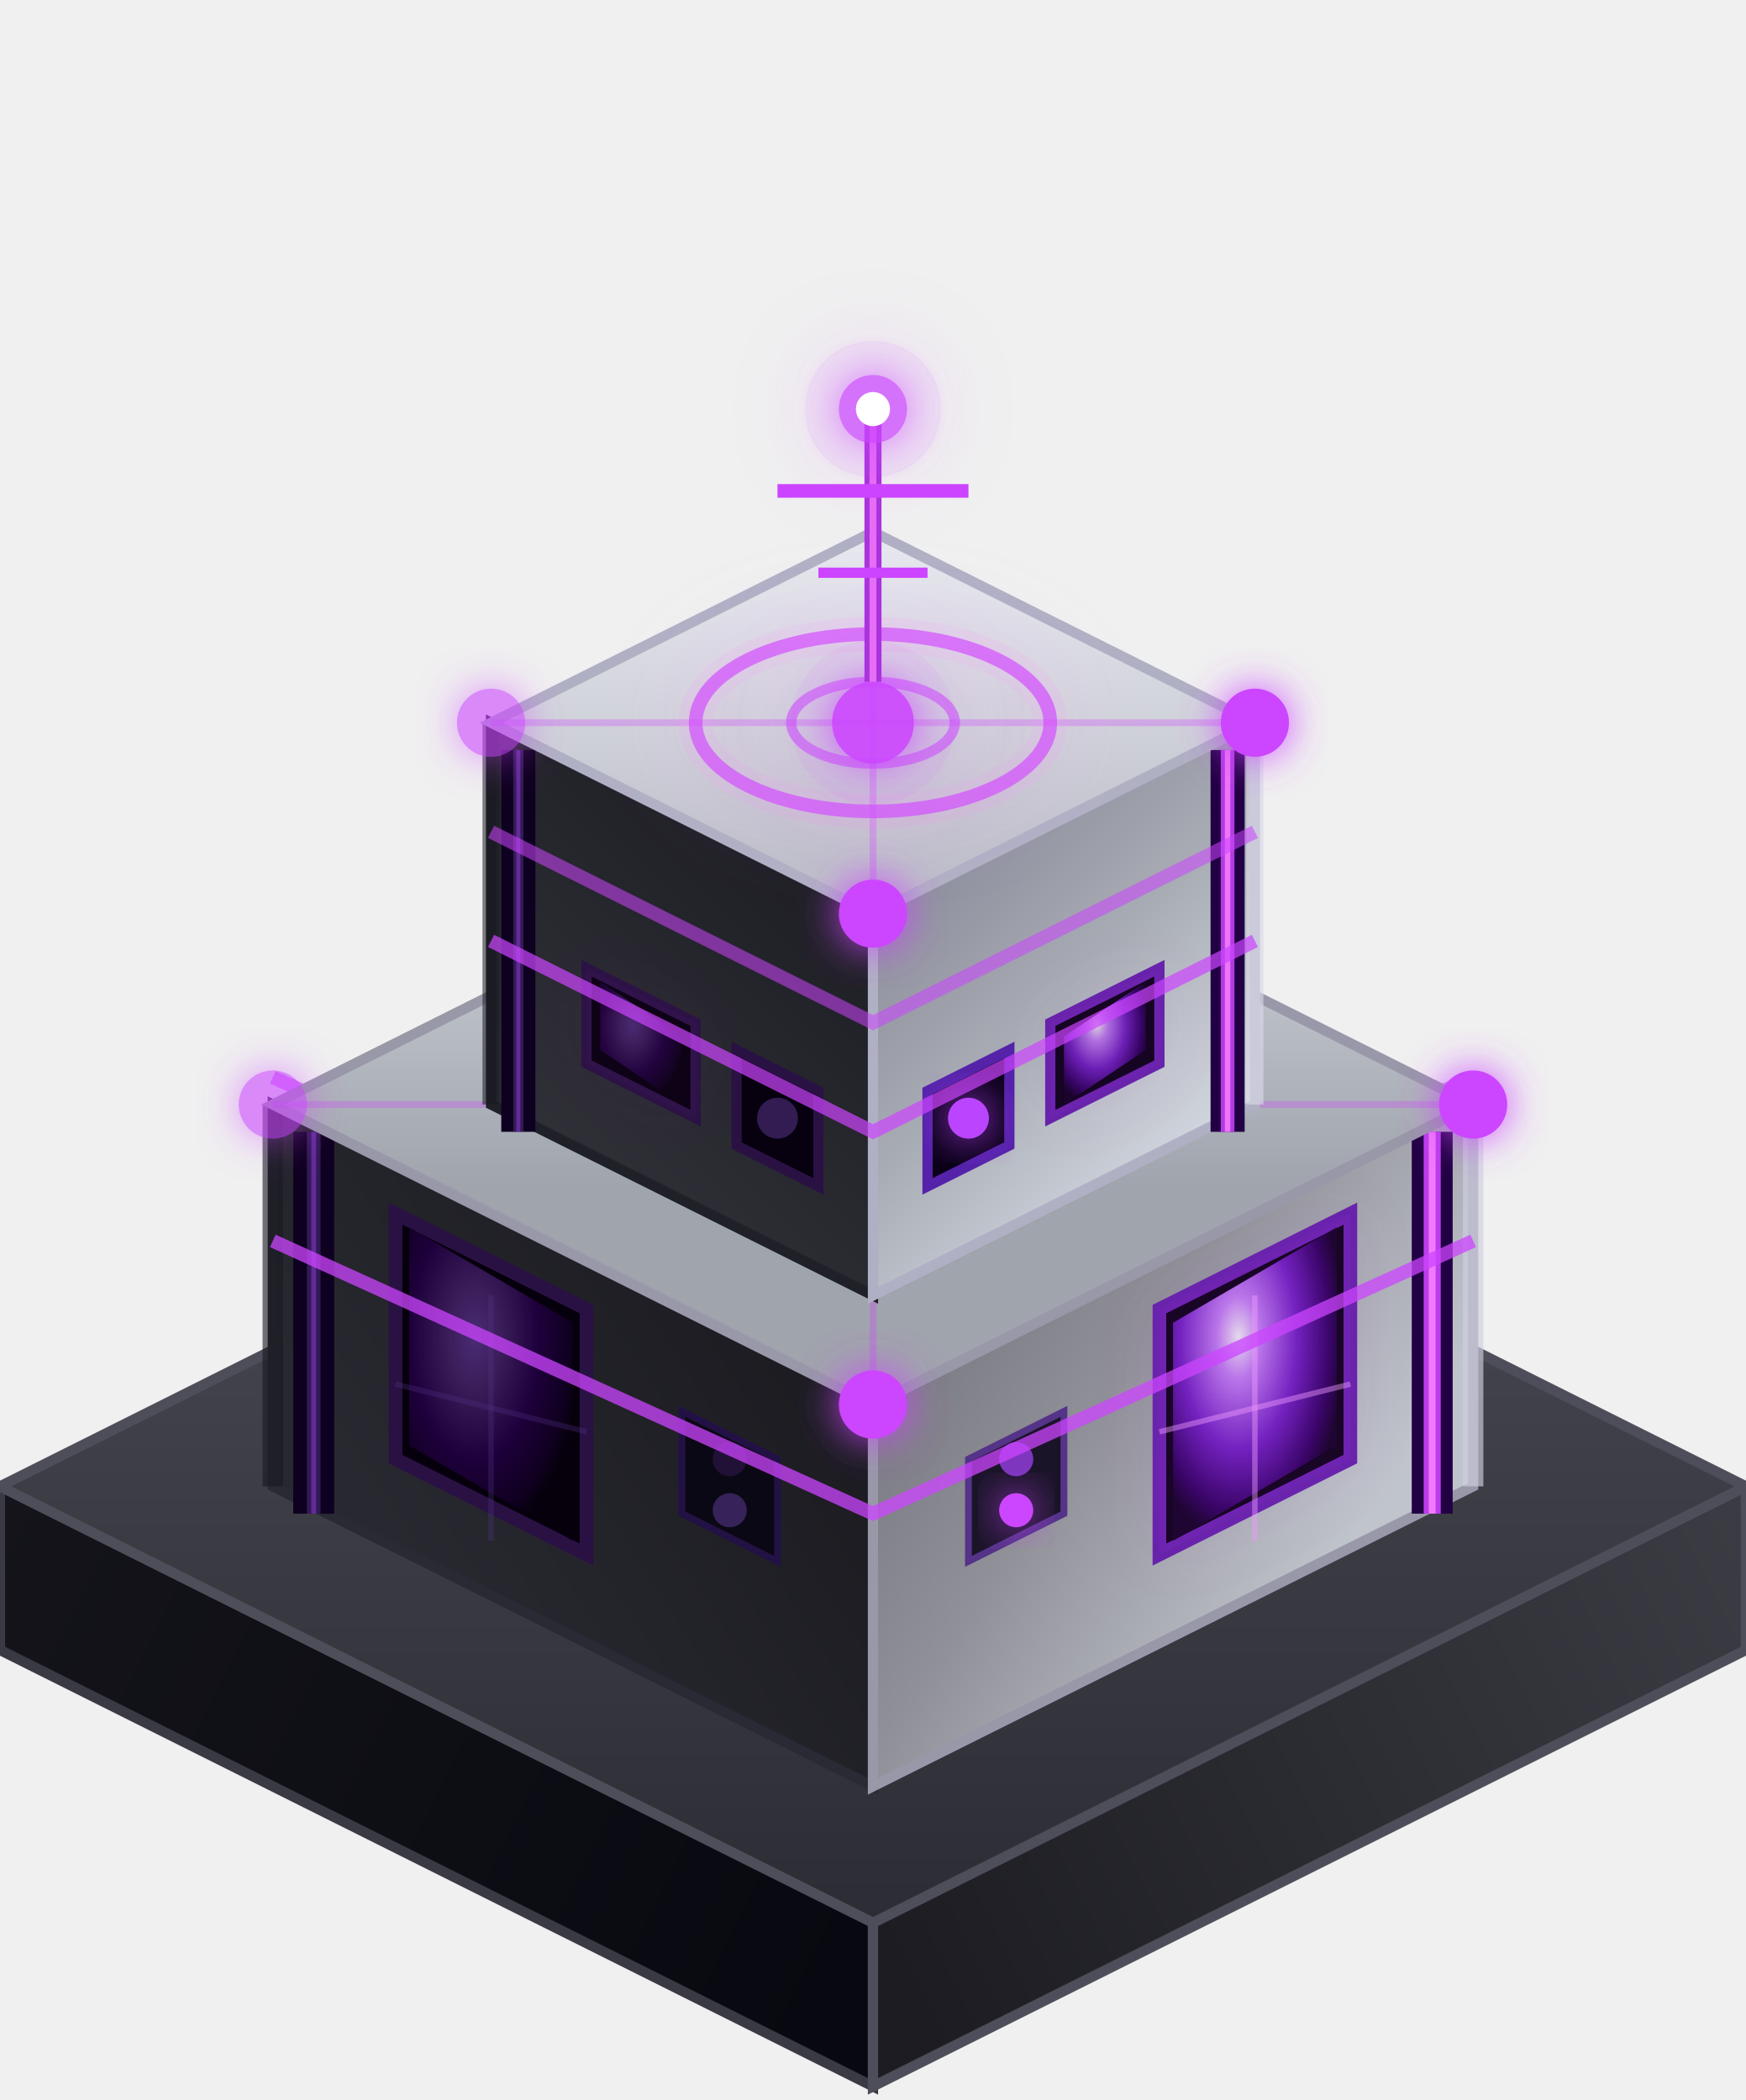
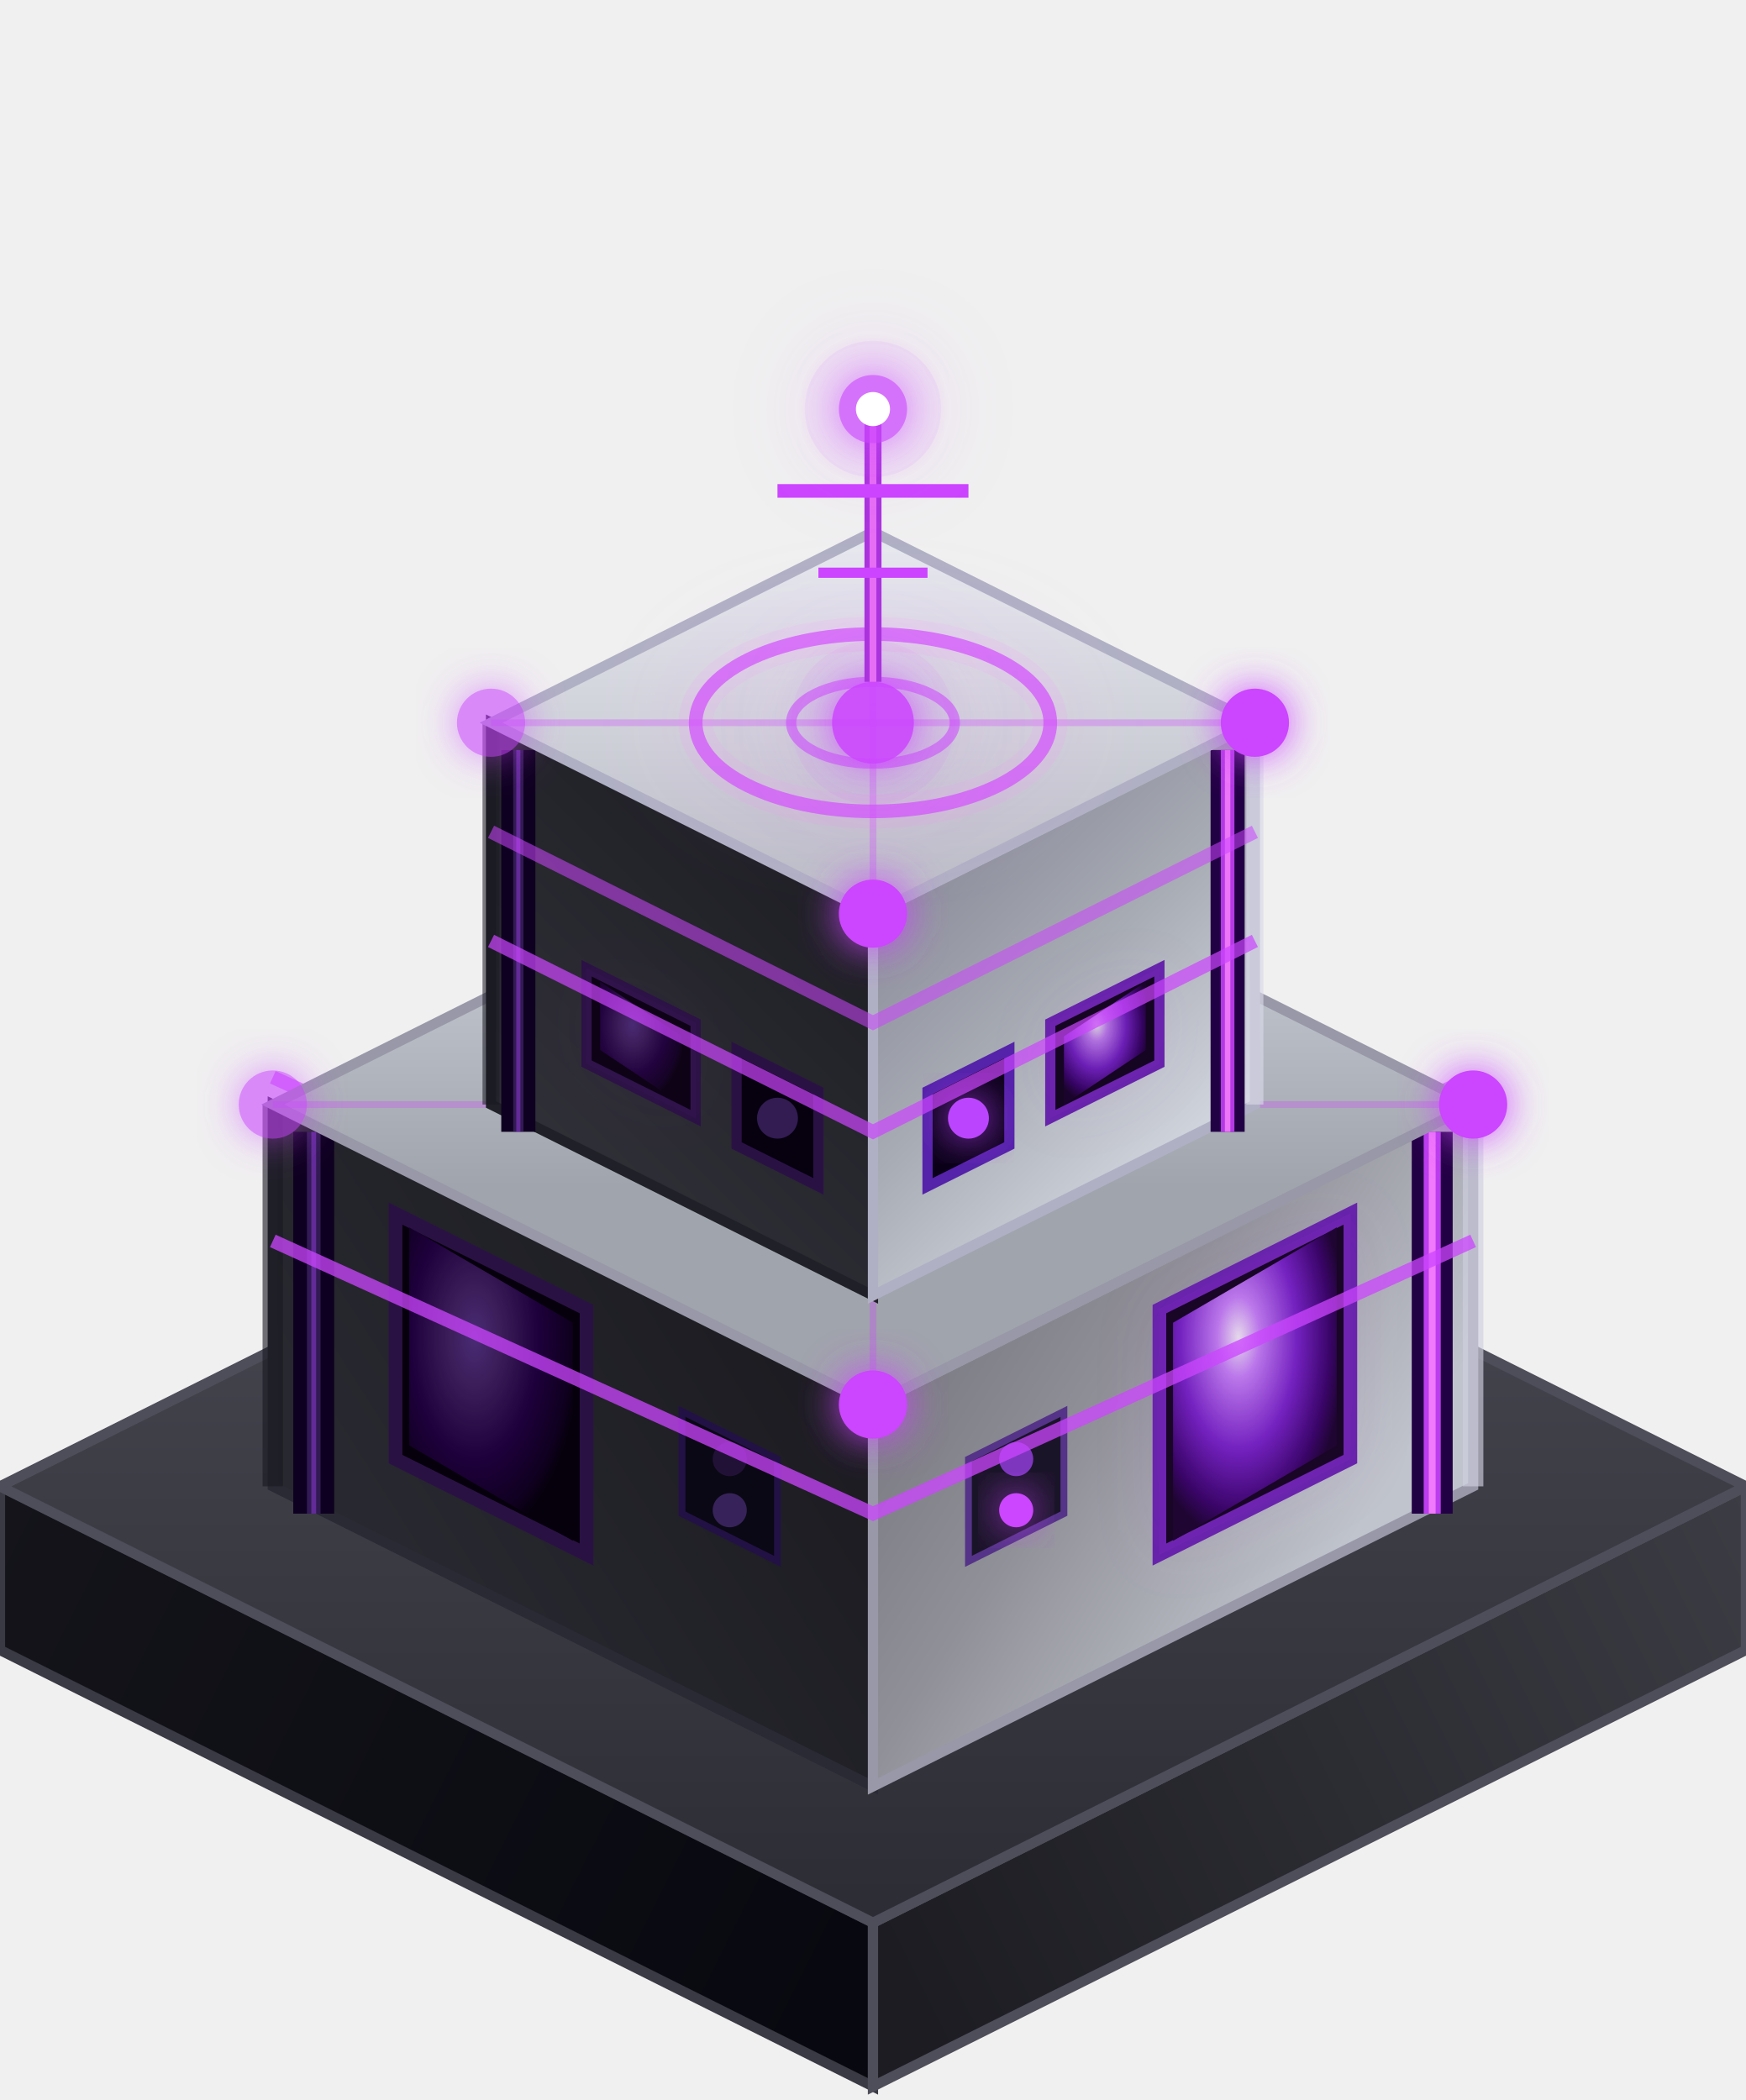
<svg xmlns="http://www.w3.org/2000/svg" viewBox="-128 -178 256 308" width="256" height="308">
  <defs>
    <linearGradient id="fR" gradientUnits="userSpaceOnUse" x1="128" y1="40" x2="0" y2="104">
      <stop offset="0%" stop-color="#3c3c44" />
      <stop offset="100%" stop-color="#1c1c22" />
    </linearGradient>
    <linearGradient id="fL" gradientUnits="userSpaceOnUse" x1="-128" y1="40" x2="0" y2="104">
      <stop offset="0%" stop-color="#14141a" />
      <stop offset="100%" stop-color="#080810" />
    </linearGradient>
    <linearGradient id="fT" gradientUnits="userSpaceOnUse" x1="0" y1="-24" x2="0" y2="104">
      <stop offset="0%" stop-color="#4e4e58" />
      <stop offset="100%" stop-color="#2c2c34" />
    </linearGradient>
    <linearGradient id="lR" gradientUnits="userSpaceOnUse" x1="88" y1="0" x2="0" y2="-56">
      <stop offset="0%" stop-color="#c0c4cc" />
      <stop offset="40%" stop-color="#909098" />
      <stop offset="100%" stop-color="#606068" />
    </linearGradient>
    <linearGradient id="lL" gradientUnits="userSpaceOnUse" x1="-88" y1="0" x2="0" y2="-56">
      <stop offset="0%" stop-color="#282830" />
      <stop offset="100%" stop-color="#141418" />
    </linearGradient>
    <linearGradient id="lT" gradientUnits="userSpaceOnUse" x1="0" y1="-80" x2="0" y2="-24">
      <stop offset="0%" stop-color="#d8dce4" />
      <stop offset="100%" stop-color="#a0a4ac" />
    </linearGradient>
    <linearGradient id="uR" gradientUnits="userSpaceOnUse" x1="56" y1="-44" x2="0" y2="-100">
      <stop offset="0%" stop-color="#d4d8e0" />
      <stop offset="40%" stop-color="#a8acb4" />
      <stop offset="100%" stop-color="#78788a" />
    </linearGradient>
    <linearGradient id="uL" gradientUnits="userSpaceOnUse" x1="-56" y1="-44" x2="0" y2="-100">
      <stop offset="0%" stop-color="#303038" />
      <stop offset="100%" stop-color="#18181e" />
    </linearGradient>
    <linearGradient id="uT" gradientUnits="userSpaceOnUse" x1="0" y1="-128" x2="0" y2="-72">
      <stop offset="0%" stop-color="#e8eaf0" />
      <stop offset="100%" stop-color="#b8bac4" />
    </linearGradient>
    <radialGradient id="reactor" cx="40%" cy="35%" r="65%">
      <stop offset="0%" stop-color="#ffffff" />
      <stop offset="20%" stop-color="#cc88ff" />
      <stop offset="55%" stop-color="#7722cc" />
      <stop offset="85%" stop-color="#330066" />
      <stop offset="100%" stop-color="#110022" />
    </radialGradient>
    <radialGradient id="reactorDim" cx="40%" cy="35%" r="65%">
      <stop offset="0%" stop-color="#553388" />
      <stop offset="25%" stop-color="#442266" />
      <stop offset="60%" stop-color="#220044" />
      <stop offset="90%" stop-color="#110022" />
      <stop offset="100%" stop-color="#06000c" />
    </radialGradient>
    <linearGradient id="conduit" gradientUnits="userSpaceOnUse" x1="0" y1="0" x2="0" y2="-130">
      <stop offset="0%" stop-color="#cc44ff" />
      <stop offset="50%" stop-color="#8822cc" />
      <stop offset="100%" stop-color="#441188" />
    </linearGradient>
    <filter id="glow" x="-60%" y="-60%" width="220%" height="220%">
      <feGaussianBlur stdDeviation="3" result="blur" />
      <feMerge>
        <feMergeNode in="blur" />
        <feMergeNode in="SourceGraphic" />
      </feMerge>
    </filter>
    <filter id="coreglow" x="-80%" y="-80%" width="260%" height="260%">
      <feGaussianBlur stdDeviation="5" result="blur" />
      <feMerge>
        <feMergeNode in="blur" />
        <feMergeNode in="SourceGraphic" />
      </feMerge>
    </filter>
    <filter id="softglow" x="-80%" y="-80%" width="260%" height="260%">
      <feGaussianBlur stdDeviation="6" result="blur" />
      <feMerge>
        <feMergeNode in="blur" />
        <feMergeNode in="SourceGraphic" />
      </feMerge>
    </filter>
  </defs>
  <polygon points="-128,64 0,128 0,104 -128,40" fill="url(#fL)" stroke="#3a3a44" stroke-width="1.5" />
  <polygon points="128,64 0,128 0,104 128,40" fill="url(#fR)" stroke="#4e4e5a" stroke-width="1.5" />
  <polygon points="0,-24 128,40 0,104 -128,40" fill="url(#fT)" stroke="#4e4e5a" stroke-width="1.5" />
  <g transform="translate(0, 20)">
    <polygon points="-88,20 0,64 0,8 -88,-36" fill="url(#lL)" stroke="#2a2a34" stroke-width="1.5" />
    <line x1="-88" y1="20" x2="-88" y2="-36" stroke="#181820" stroke-width="3" opacity="0.6" />
    <polygon points="-70,16 -42,30 -42,-6 -70,-20" fill="#06000c" stroke="#2a1144" stroke-width="2" />
    <polygon points="-68,14 -44,28 -44,-4 -68,-18" fill="url(#reactorDim)" opacity="0.85" />
-     <line x1="-56" y1="28" x2="-56" y2="-8" stroke="#553388" stroke-width="0.8" opacity="0.3" />
-     <line x1="-70" y1="5" x2="-42" y2="12" stroke="#553388" stroke-width="0.8" opacity="0.3" />
    <polygon points="-28,24 -14,31 -14,16 -28,9" fill="#0a0814" stroke="#221144" stroke-width="1" />
    <circle cx="-21" cy="23.5" r="2.5" fill="#553388" opacity="0.6" />
    <circle cx="-21" cy="16" r="2.5" fill="#3a1a5a" opacity="0.5" />
    <line x1="-82" y1="24" x2="-82" y2="-32" stroke="#0e0020" stroke-width="6" />
    <line x1="-82" y1="24" x2="-82" y2="-32" stroke="#553388" stroke-width="2" opacity="0.5" />
    <line x1="-82" y1="24" x2="-82" y2="-32" stroke="#aa44ff" stroke-width="0.7" opacity="0.4" />
    <polygon points="88,20 0,64 0,8 88,-36" fill="url(#lR)" stroke="#9898a8" stroke-width="1.5" />
    <line x1="88" y1="20" x2="88" y2="-36" stroke="#d0d0e0" stroke-width="3" opacity="0.65" />
    <polygon points="70,16 42,30 42,-6 70,-20" fill="#0a0014" stroke="#6622aa" stroke-width="2" />
    <polygon points="68,14 44,28 44,-4 68,-18" fill="url(#reactor)" opacity="0.9" />
    <polygon points="70,16 42,30 42,-6 70,-20" fill="#cc44ff" opacity="0.08" filter="url(#coreglow)" />
-     <line x1="56" y1="28" x2="56" y2="-8" stroke="#ee99ff" stroke-width="0.8" opacity="0.45" />
-     <line x1="70" y1="5" x2="42" y2="12" stroke="#ee99ff" stroke-width="0.8" opacity="0.45" />
    <polygon points="28,24 14,31 14,16 28,9" fill="#1a1428" stroke="#553388" stroke-width="1" />
    <circle cx="21" cy="23.5" r="2.5" fill="#cc44ff" filter="url(#glow)" />
    <circle cx="21" cy="16" r="2.5" fill="#aa44ff" opacity="0.7" />
    <line x1="82" y1="24" x2="82" y2="-32" stroke="#220044" stroke-width="6" />
    <line x1="82" y1="24" x2="82" y2="-32" stroke="#cc44ff" stroke-width="2.5" opacity="0.9" />
    <line x1="82" y1="24" x2="82" y2="-32" stroke="#ff88ff" stroke-width="1" opacity="0.8" />
    <line x1="82" y1="24" x2="82" y2="-32" stroke="#cc44ff" stroke-width="8" opacity="0.15" filter="url(#coreglow)" />
    <polyline points="88,-16 0,24 -88,-16" stroke="#cc44ff" stroke-width="2" fill="none" opacity="0.75" />
    <polyline points="88,-40 0,0  -88,-40" stroke="#cc44ff" stroke-width="2" fill="none" opacity="0.6" />
    <polygon points="0,-80 88,-36 0,8 -88,-36" fill="url(#lT)" stroke="#9898a8" stroke-width="1.5" />
    <line x1="0" y1="-80" x2="0" y2="8" stroke="#cc44ff" stroke-width="1" opacity="0.3" />
    <line x1="-88" y1="-36" x2="88" y2="-36" stroke="#cc44ff" stroke-width="1" opacity="0.3" />
    <circle cx="88" cy="-36" r="5" fill="#cc44ff" filter="url(#glow)" />
    <circle cx="-88" cy="-36" r="5" fill="#cc44ff" filter="url(#glow)" opacity="0.6" />
    <circle cx="0" cy="8" r="5" fill="#cc44ff" filter="url(#glow)" />
  </g>
  <g transform="translate(0, 28)">
    <polygon points="-56,-44 0,-16 0,-72 -56,-100" fill="url(#uL)" stroke="#202028" stroke-width="1.5" />
    <line x1="-56" y1="-44" x2="-56" y2="-100" stroke="#181820" stroke-width="2.5" opacity="0.55" />
    <line x1="-52" y1="-40" x2="-52" y2="-96" stroke="#0e0020" stroke-width="5" />
    <line x1="-52" y1="-40" x2="-52" y2="-96" stroke="#553388" stroke-width="1.5" opacity="0.5" />
    <line x1="-52" y1="-40" x2="-52" y2="-96" stroke="#aa44ff" stroke-width="0.6" opacity="0.4" />
    <polygon points="-42,-50 -26,-42 -26,-56 -42,-64" fill="#06000c" stroke="#2a1144" stroke-width="1.5" />
    <polygon points="-40,-52 -28,-44 -28,-54 -40,-62" fill="url(#reactorDim)" opacity="0.8" />
    <polygon points="-42,-50 -26,-42 -26,-56 -42,-64" fill="#cc44ff" opacity="0.04" filter="url(#coreglow)" />
    <polygon points="-20,-38 -8,-32 -8,-46 -20,-52" fill="#06000f" stroke="#2a1144" stroke-width="1.5" />
    <circle cx="-14" cy="-42" r="3" fill="#553388" opacity="0.55" />
    <polygon points="56,-44 0,-16 0,-72 56,-100" fill="url(#uR)" stroke="#b0b0c4" stroke-width="1.5" />
    <line x1="56" y1="-44" x2="56" y2="-100" stroke="#d8d8e8" stroke-width="2.5" opacity="0.65" />
    <line x1="52" y1="-40" x2="52" y2="-96" stroke="#220044" stroke-width="5" />
    <line x1="52" y1="-40" x2="52" y2="-96" stroke="#cc44ff" stroke-width="2" opacity="0.85" />
    <line x1="52" y1="-40" x2="52" y2="-96" stroke="#ff88ff" stroke-width="0.8" opacity="0.75" />
    <line x1="52" y1="-40" x2="52" y2="-96" stroke="#cc44ff" stroke-width="7" opacity="0.12" filter="url(#coreglow)" />
    <polygon points="42,-50 26,-42 26,-56 42,-64" fill="#0a0014" stroke="#6622aa" stroke-width="1.5" />
    <polygon points="40,-52 28,-44 28,-54 40,-62" fill="url(#reactor)" opacity="0.85" />
    <polygon points="42,-50 26,-42 26,-56 42,-64" fill="#cc44ff" opacity="0.06" filter="url(#coreglow)" />
    <polygon points="20,-38 8,-32 8,-46 20,-52" fill="#0a0018" stroke="#5522aa" stroke-width="1.5" />
    <circle cx="14" cy="-42" r="3" fill="#bb44ff" filter="url(#glow)" />
    <polyline points="56,-68 0,-40 -56,-68" stroke="#cc44ff" stroke-width="2" fill="none" opacity="0.7" />
    <polyline points="56,-84 0,-56 -56,-84" stroke="#cc44ff" stroke-width="2" fill="none" opacity="0.55" />
    <polygon points="0,-128 56,-100 0,-72 -56,-100" fill="url(#uT)" stroke="#b0b0c4" stroke-width="1.5" />
    <line x1="0" y1="-128" x2="0" y2="-72" stroke="#cc44ff" stroke-width="1" opacity="0.3" />
    <line x1="-56" y1="-100" x2="56" y2="-100" stroke="#cc44ff" stroke-width="1" opacity="0.3" />
    <circle cx="56" cy="-100" r="5" fill="#cc44ff" filter="url(#glow)" />
    <circle cx="-56" cy="-100" r="5" fill="#cc44ff" filter="url(#glow)" opacity="0.6" />
    <circle cx="0" cy="-72" r="5" fill="#cc44ff" filter="url(#glow)" />
    <g transform="translate(0, 28)">
      <ellipse cx="0" cy="-128" rx="26" ry="13" fill="none" stroke="#cc44ff" stroke-width="2" opacity="0.7" />
      <ellipse cx="0" cy="-128" rx="26" ry="13" fill="none" stroke="#ff88ff" stroke-width="5" opacity="0.15" filter="url(#softglow)" />
      <ellipse cx="0" cy="-128" rx="12" ry="6" fill="none" stroke="#cc44ff" stroke-width="1.5" opacity="0.55" />
      <circle cx="0" cy="-128" r="6" fill="#cc44ff" opacity="0.9" filter="url(#glow)" />
      <circle cx="0" cy="-128" r="12" fill="#cc44ff" opacity="0.1" filter="url(#softglow)" />
      <line x1="0" y1="-134" x2="0" y2="-174" stroke="#aa33dd" stroke-width="2.5" />
      <line x1="0" y1="-134" x2="0" y2="-174" stroke="#ff88ff" stroke-width="1" opacity="0.7" />
      <line x1="-14" y1="-162" x2="14" y2="-162" stroke="#cc44ff" stroke-width="2" />
      <line x1="-8" y1="-150" x2="8" y2="-150" stroke="#cc44ff" stroke-width="1.5" />
      <circle cx="0" cy="-174" r="10" fill="#cc44ff" opacity="0.12" filter="url(#softglow)" />
      <circle cx="0" cy="-174" r="5" fill="#cc44ff" opacity="0.7" filter="url(#glow)" />
      <circle cx="0" cy="-174" r="2.5" fill="#ffffff" />
    </g>
  </g>
</svg>
